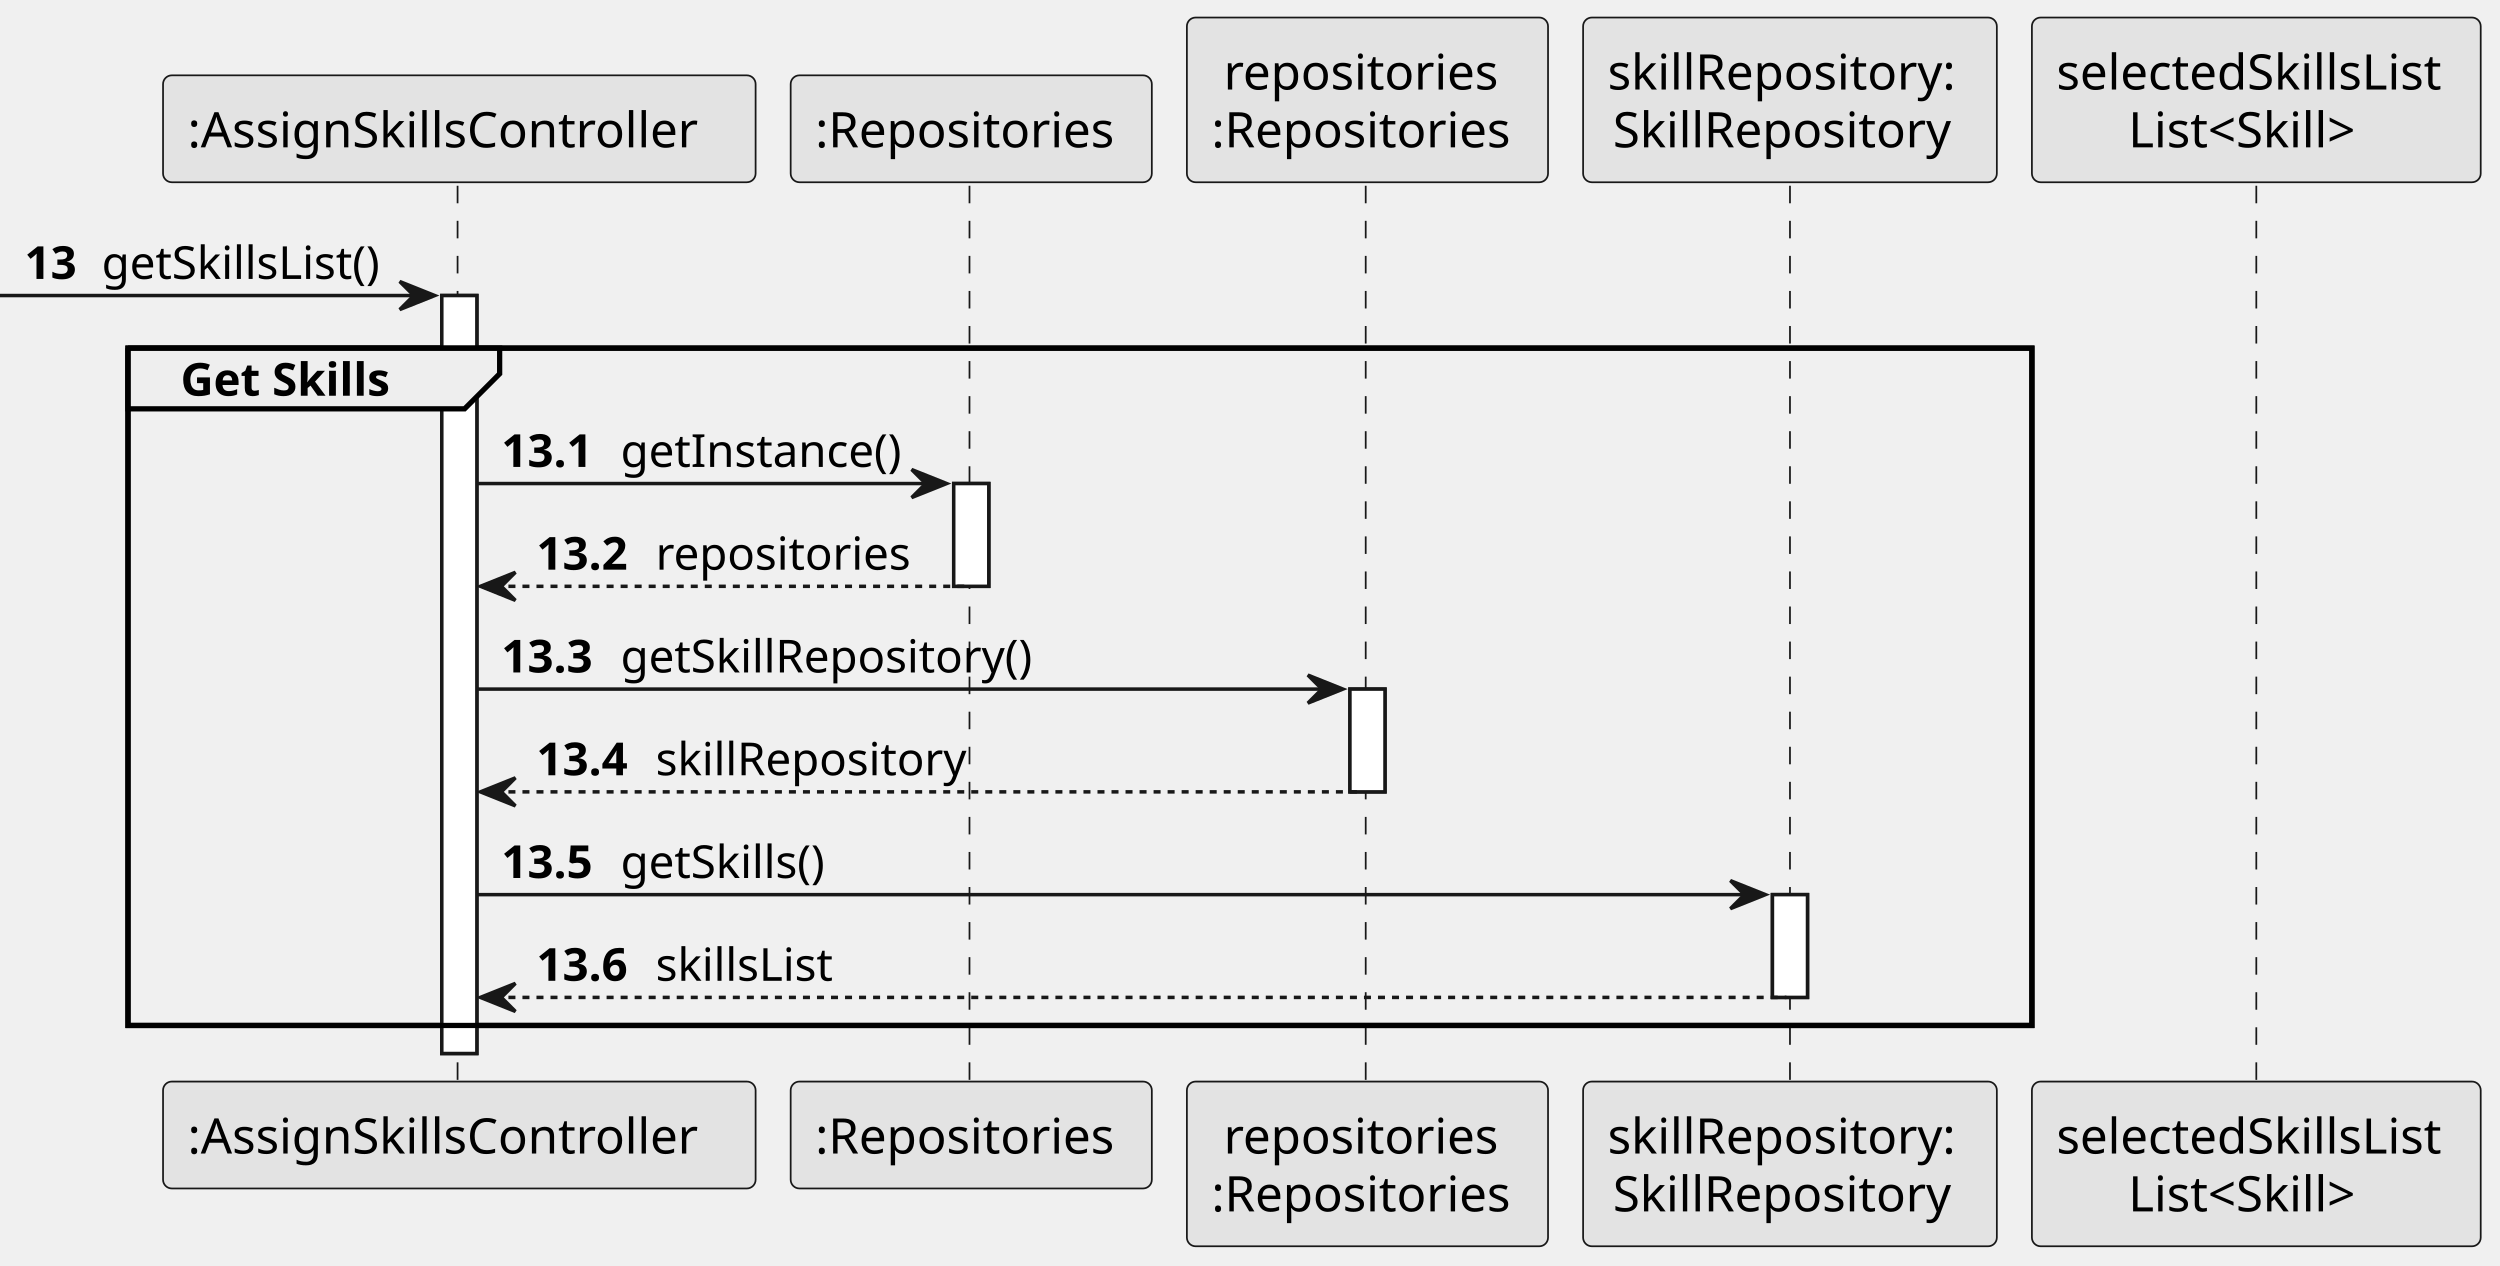
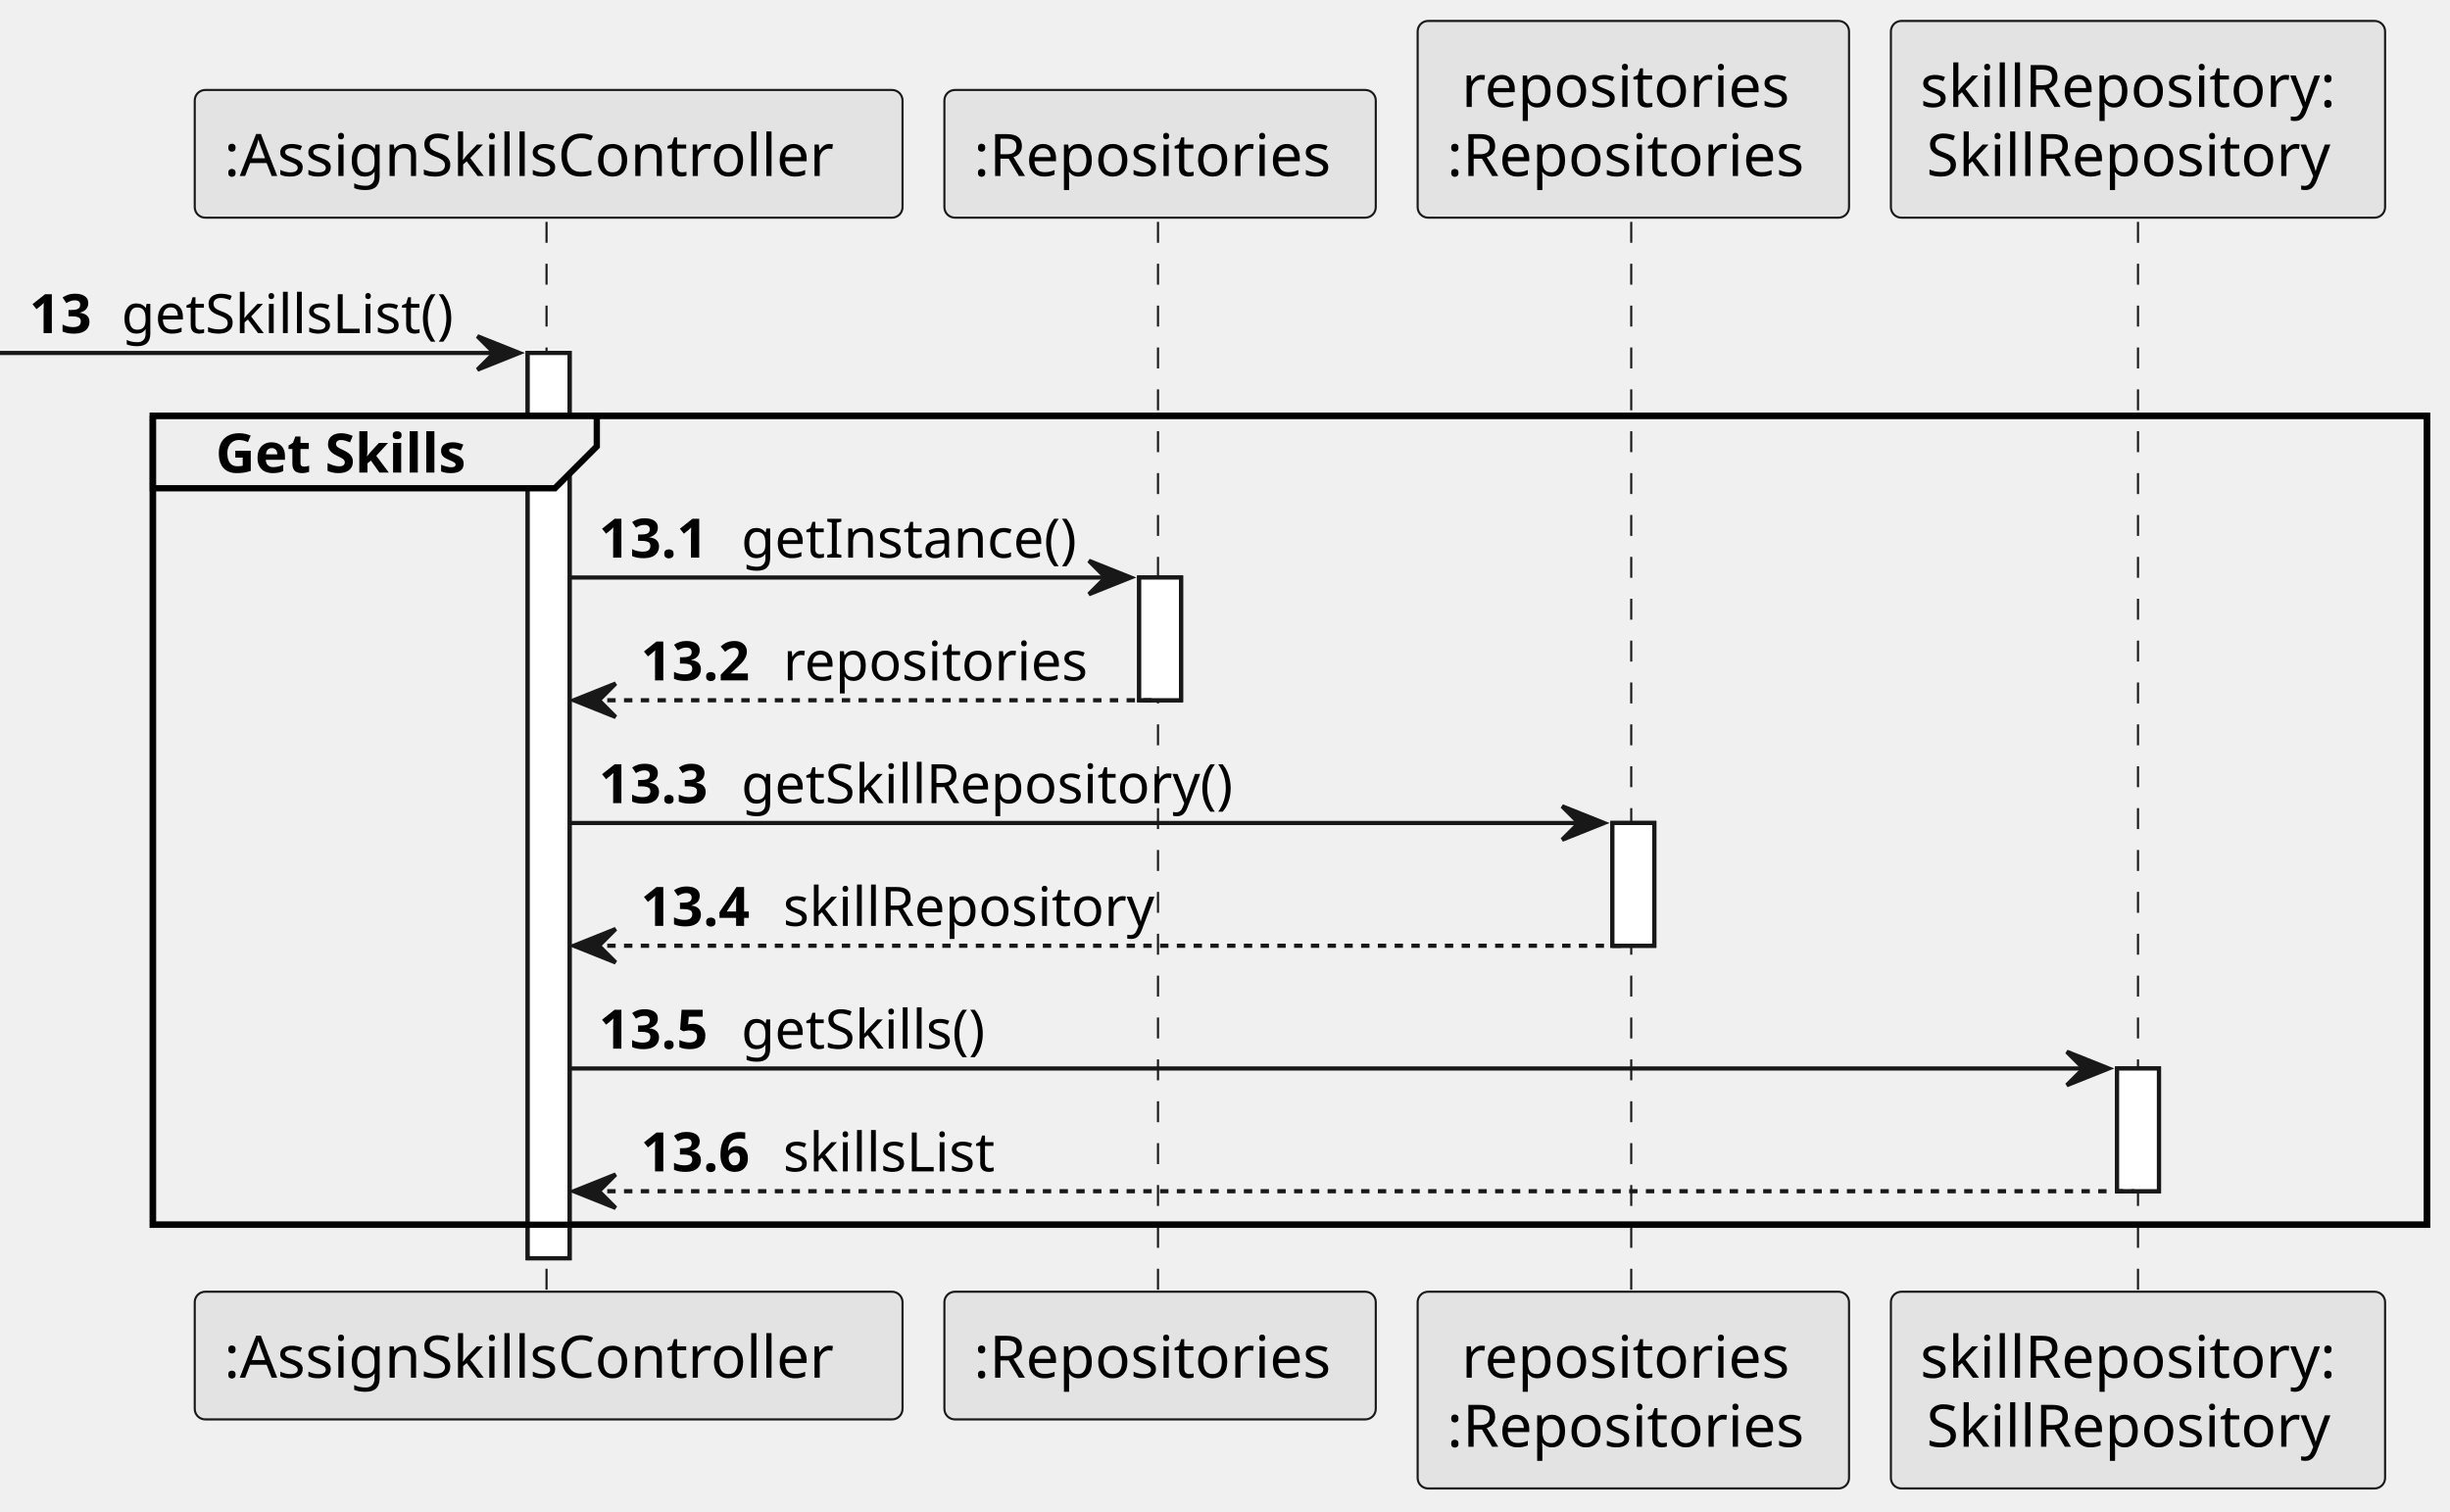
- <svg xmlns="http://www.w3.org/2000/svg" contentStyleType="text/css" height="361px" preserveAspectRatio="none" style="width:713px;height:361px;background:#FFFFFF;" version="1.1" viewBox="0 0 713 361" width="713px" zoomAndPan="magnify">
+ <svg xmlns="http://www.w3.org/2000/svg" contentStyleType="text/css" height="361px" preserveAspectRatio="none" style="width:585px;height:361px;background:#FFFFFF;" version="1.1" viewBox="0 0 585 361" width="585px" zoomAndPan="magnify">
  <defs />
  <g>
    <rect fill="#FFFFFF" height="216.174" style="stroke:#181818;stroke-width:1.0;" width="10" x="126" y="84.287" />
    <rect fill="#FFFFFF" height="29.311" style="stroke:#181818;stroke-width:1.0;" width="10" x="272" y="137.908" />
    <rect fill="#FFFFFF" height="29.311" style="stroke:#181818;stroke-width:1.0;" width="10" x="385" y="196.529" />
    <rect fill="#FFFFFF" height="29.311" style="stroke:#181818;stroke-width:1.0;" width="10" x="505.5" y="255.15" />
    <rect fill="none" height="193.174" style="stroke:#000000;stroke-width:1.5;" width="543" x="36.5" y="99.287" />
    <line style="stroke:#181818;stroke-width:0.5;stroke-dasharray:5.0,5.0;" x1="130.5" x2="130.5" y1="52.977" y2="309.461" />
    <line style="stroke:#181818;stroke-width:0.5;stroke-dasharray:5.0,5.0;" x1="276.5" x2="276.5" y1="52.977" y2="309.461" />
    <line style="stroke:#181818;stroke-width:0.5;stroke-dasharray:5.0,5.0;" x1="389.5" x2="389.5" y1="52.977" y2="309.461" />
    <line style="stroke:#181818;stroke-width:0.5;stroke-dasharray:5.0,5.0;" x1="510.5" x2="510.5" y1="52.977" y2="309.461" />
-     <line style="stroke:#181818;stroke-width:0.5;stroke-dasharray:5.0,5.0;" x1="643.5" x2="643.5" y1="52.977" y2="309.461" />
    <rect fill="#E3E3E3" height="30.488" rx="2.5" ry="2.5" style="stroke:#181818;stroke-width:0.5;" width="169" x="46.5" y="21.488" />
    <text fill="#000000" font-family="sans-serif" font-size="14" lengthAdjust="spacing" textLength="155" x="53.5" y="42.023">:AssignSkillsController</text>
    <rect fill="#E3E3E3" height="30.488" rx="2.5" ry="2.5" style="stroke:#181818;stroke-width:0.5;" width="169" x="46.5" y="308.461" />
    <text fill="#000000" font-family="sans-serif" font-size="14" lengthAdjust="spacing" textLength="155" x="53.5" y="328.996">:AssignSkillsController</text>
    <rect fill="#E3E3E3" height="30.488" rx="2.5" ry="2.5" style="stroke:#181818;stroke-width:0.5;" width="103" x="225.5" y="21.488" />
    <text fill="#000000" font-family="sans-serif" font-size="14" lengthAdjust="spacing" textLength="89" x="232.5" y="42.023">:Repositories</text>
    <rect fill="#E3E3E3" height="30.488" rx="2.5" ry="2.5" style="stroke:#181818;stroke-width:0.5;" width="103" x="225.5" y="308.461" />
    <text fill="#000000" font-family="sans-serif" font-size="14" lengthAdjust="spacing" textLength="89" x="232.5" y="328.996">:Repositories</text>
    <rect fill="#E3E3E3" height="46.977" rx="2.5" ry="2.5" style="stroke:#181818;stroke-width:0.5;" width="103" x="338.5" y="5" />
    <text fill="#000000" font-family="sans-serif" font-size="14" lengthAdjust="spacing" textLength="82" x="349" y="25.535">repositories</text>
    <text fill="#000000" font-family="sans-serif" font-size="14" lengthAdjust="spacing" textLength="89" x="345.5" y="42.023">:Repositories</text>
    <rect fill="#E3E3E3" height="46.977" rx="2.5" ry="2.5" style="stroke:#181818;stroke-width:0.5;" width="103" x="338.5" y="308.461" />
    <text fill="#000000" font-family="sans-serif" font-size="14" lengthAdjust="spacing" textLength="82" x="349" y="328.996">repositories</text>
    <text fill="#000000" font-family="sans-serif" font-size="14" lengthAdjust="spacing" textLength="89" x="345.5" y="345.484">:Repositories</text>
    <rect fill="#E3E3E3" height="46.977" rx="2.5" ry="2.5" style="stroke:#181818;stroke-width:0.5;" width="118" x="451.5" y="5" />
    <text fill="#000000" font-family="sans-serif" font-size="14" lengthAdjust="spacing" textLength="104" x="458.5" y="25.535">skillRepository:</text>
    <text fill="#000000" font-family="sans-serif" font-size="14" lengthAdjust="spacing" textLength="101" x="460" y="42.023">SkillRepository</text>
    <rect fill="#E3E3E3" height="46.977" rx="2.5" ry="2.5" style="stroke:#181818;stroke-width:0.5;" width="118" x="451.5" y="308.461" />
    <text fill="#000000" font-family="sans-serif" font-size="14" lengthAdjust="spacing" textLength="104" x="458.5" y="328.996">skillRepository:</text>
    <text fill="#000000" font-family="sans-serif" font-size="14" lengthAdjust="spacing" textLength="101" x="460" y="345.484">SkillRepository</text>
-     <rect fill="#E3E3E3" height="46.977" rx="2.5" ry="2.5" style="stroke:#181818;stroke-width:0.5;" width="128" x="579.5" y="5" />
-     <text fill="#000000" font-family="sans-serif" font-size="14" lengthAdjust="spacing" textLength="114" x="586.5" y="25.535">selectedSkillsList</text>
-     <text fill="#000000" font-family="sans-serif" font-size="14" lengthAdjust="spacing" textLength="73" x="607" y="42.023">List&lt;Skill&gt;</text>
-     <rect fill="#E3E3E3" height="46.977" rx="2.5" ry="2.5" style="stroke:#181818;stroke-width:0.5;" width="128" x="579.5" y="308.461" />
-     <text fill="#000000" font-family="sans-serif" font-size="14" lengthAdjust="spacing" textLength="114" x="586.5" y="328.996">selectedSkillsList</text>
-     <text fill="#000000" font-family="sans-serif" font-size="14" lengthAdjust="spacing" textLength="73" x="607" y="345.484">List&lt;Skill&gt;</text>
    <rect fill="#FFFFFF" height="216.174" style="stroke:#181818;stroke-width:1.0;" width="10" x="126" y="84.287" />
    <rect fill="#FFFFFF" height="29.311" style="stroke:#181818;stroke-width:1.0;" width="10" x="272" y="137.908" />
    <rect fill="#FFFFFF" height="29.311" style="stroke:#181818;stroke-width:1.0;" width="10" x="385" y="196.529" />
    <rect fill="#FFFFFF" height="29.311" style="stroke:#181818;stroke-width:1.0;" width="10" x="505.5" y="255.15" />
    <polygon fill="#181818" points="114,80.287,124,84.287,114,88.287,118,84.287" style="stroke:#181818;stroke-width:1.0;" />
    <line style="stroke:#181818;stroke-width:1.0;" x1="0" x2="120" y1="84.287" y2="84.287" />
    <text fill="#000000" font-family="sans-serif" font-size="13" font-weight="bold" lengthAdjust="spacing" textLength="18" x="7" y="79.545">13</text>
    <text fill="#000000" font-family="sans-serif" font-size="13" lengthAdjust="spacing" textLength="85" x="29" y="79.545">getSkillsList()</text>
    <path d="M36.5,99.287 L142.5,99.287 L142.5,106.598 L132.5,116.598 L36.5,116.598 L36.5,99.287 " fill="#EEEEEE" style="stroke:#000000;stroke-width:1.5;" />
    <rect fill="none" height="193.174" style="stroke:#000000;stroke-width:1.5;" width="543" x="36.5" y="99.287" />
    <text fill="#000000" font-family="sans-serif" font-size="13" font-weight="bold" lengthAdjust="spacing" textLength="61" x="51.5" y="112.856">Get Skills</text>
    <polygon fill="#181818" points="260,133.908,270,137.908,260,141.908,264,137.908" style="stroke:#181818;stroke-width:1.0;" />
    <line style="stroke:#181818;stroke-width:1.0;" x1="136" x2="266" y1="137.908" y2="137.908" />
    <text fill="#000000" font-family="sans-serif" font-size="13" font-weight="bold" lengthAdjust="spacing" textLength="30" x="143" y="133.166">13.1</text>
    <text fill="#000000" font-family="sans-serif" font-size="13" lengthAdjust="spacing" textLength="81" x="177" y="133.166">getInstance()</text>
    <polygon fill="#181818" points="147,163.219,137,167.219,147,171.219,143,167.219" style="stroke:#181818;stroke-width:1.0;" />
    <line style="stroke:#181818;stroke-width:1.0;stroke-dasharray:2.0,2.0;" x1="141" x2="276" y1="167.219" y2="167.219" />
    <text fill="#000000" font-family="sans-serif" font-size="13" font-weight="bold" lengthAdjust="spacing" textLength="30" x="153" y="162.477">13.2</text>
    <text fill="#000000" font-family="sans-serif" font-size="13" lengthAdjust="spacing" textLength="75" x="187" y="162.477">repositories</text>
    <polygon fill="#181818" points="373,192.529,383,196.529,373,200.529,377,196.529" style="stroke:#181818;stroke-width:1.0;" />
    <line style="stroke:#181818;stroke-width:1.0;" x1="136" x2="379" y1="196.529" y2="196.529" />
    <text fill="#000000" font-family="sans-serif" font-size="13" font-weight="bold" lengthAdjust="spacing" textLength="30" x="143" y="191.787">13.3</text>
    <text fill="#000000" font-family="sans-serif" font-size="13" lengthAdjust="spacing" textLength="122" x="177" y="191.787">getSkillRepository()</text>
    <polygon fill="#181818" points="147,221.84,137,225.84,147,229.84,143,225.84" style="stroke:#181818;stroke-width:1.0;" />
    <line style="stroke:#181818;stroke-width:1.0;stroke-dasharray:2.0,2.0;" x1="141" x2="389" y1="225.84" y2="225.84" />
    <text fill="#000000" font-family="sans-serif" font-size="13" font-weight="bold" lengthAdjust="spacing" textLength="30" x="153" y="221.098">13.4</text>
    <text fill="#000000" font-family="sans-serif" font-size="13" lengthAdjust="spacing" textLength="94" x="187" y="221.098">skillRepository</text>
    <polygon fill="#181818" points="493.5,251.15,503.5,255.15,493.5,259.15,497.5,255.15" style="stroke:#181818;stroke-width:1.0;" />
    <line style="stroke:#181818;stroke-width:1.0;" x1="136" x2="499.5" y1="255.15" y2="255.15" />
    <text fill="#000000" font-family="sans-serif" font-size="13" font-weight="bold" lengthAdjust="spacing" textLength="30" x="143" y="250.408">13.5</text>
    <text fill="#000000" font-family="sans-serif" font-size="13" lengthAdjust="spacing" textLength="62" x="177" y="250.408">getSkills()</text>
    <polygon fill="#181818" points="147,280.461,137,284.461,147,288.461,143,284.461" style="stroke:#181818;stroke-width:1.0;" />
    <line style="stroke:#181818;stroke-width:1.0;stroke-dasharray:2.0,2.0;" x1="141" x2="509.5" y1="284.461" y2="284.461" />
    <text fill="#000000" font-family="sans-serif" font-size="13" font-weight="bold" lengthAdjust="spacing" textLength="30" x="153" y="279.719">13.6</text>
    <text fill="#000000" font-family="sans-serif" font-size="13" lengthAdjust="spacing" textLength="57" x="187" y="279.719">skillsList</text>
  </g>
</svg>
